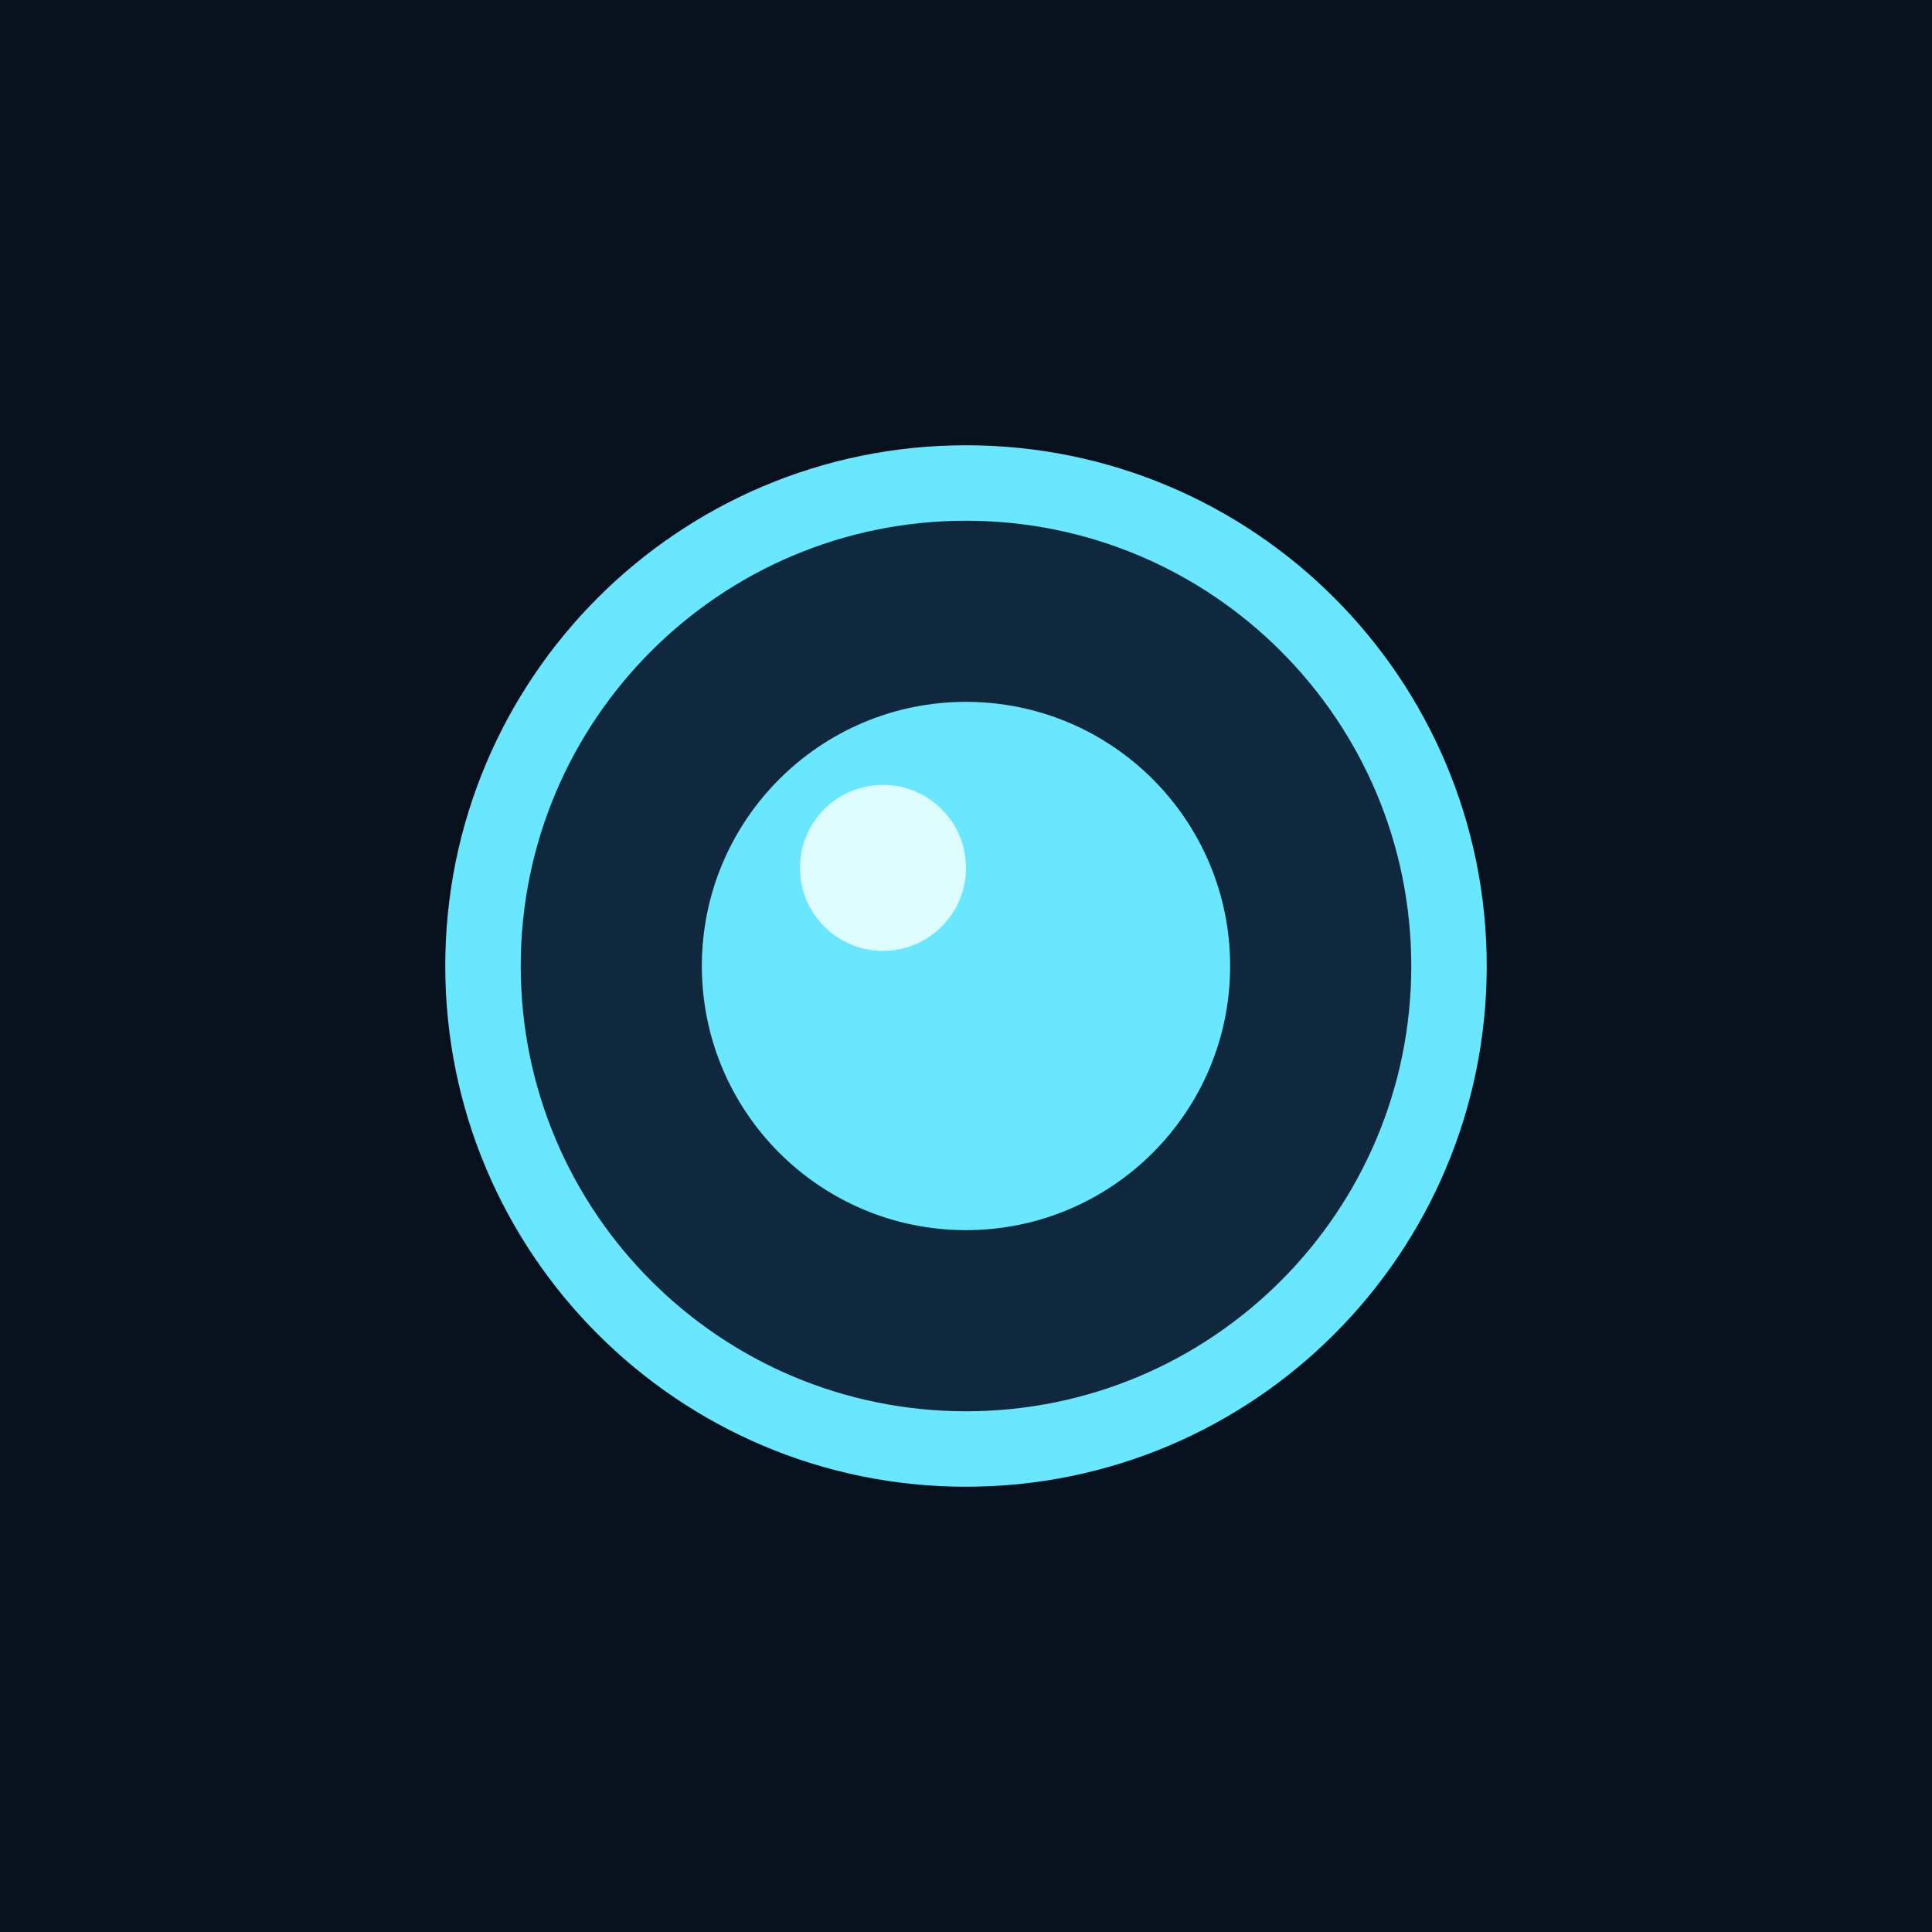
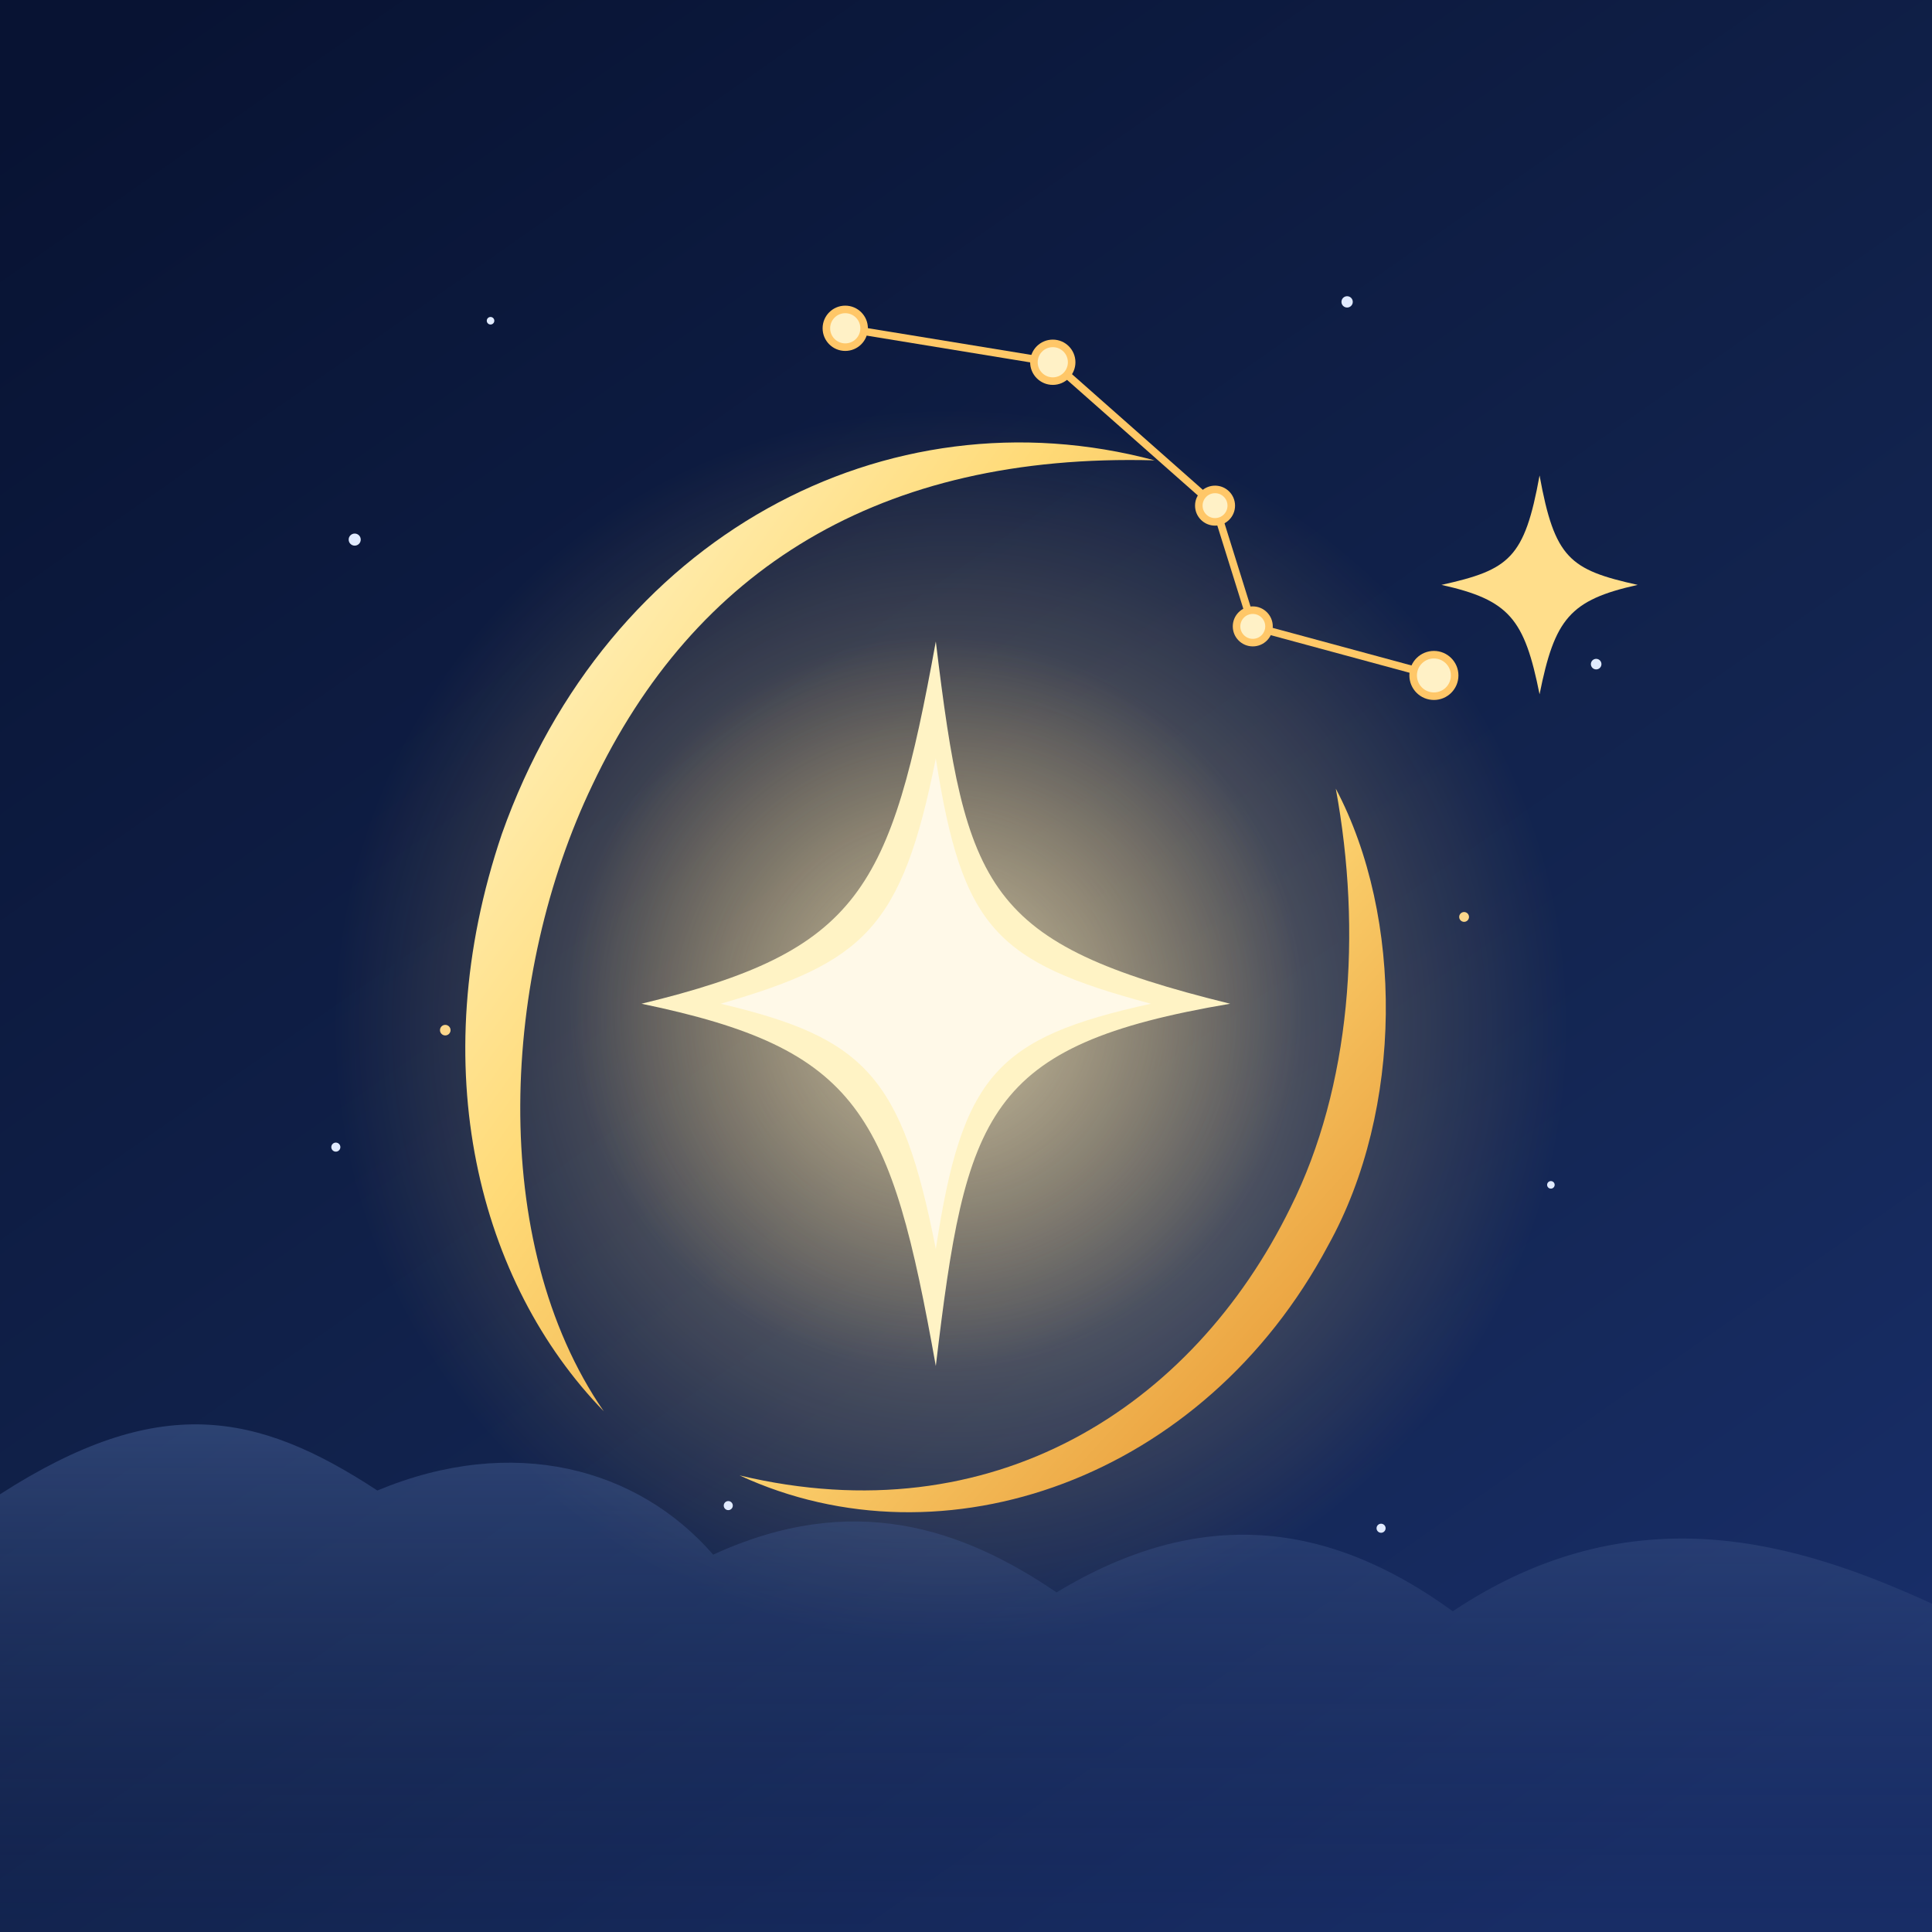
- <svg xmlns="http://www.w3.org/2000/svg" viewBox="0 0 512 512">
-   <rect width="512" height="512" fill="#07111d" />
-   <circle cx="256" cy="256" r="128" fill="#10283d" stroke="#68e7ff" stroke-width="20" />
-   <circle cx="256" cy="256" r="70" fill="#68e7ff" />
-   <circle cx="234" cy="230" r="22" fill="#eaffff" opacity=".9" />
+ <svg xmlns="http://www.w3.org/2000/svg" viewBox="0 0 512 512" role="img" aria-label="Lumen, étoile et constellation">
+   <defs>
+     <linearGradient id="sky" x1=".1" y1="0" x2=".8" y2="1">
+       <stop stop-color="#081333" />
+       <stop offset=".66" stop-color="#132551" />
+       <stop offset="1" stop-color="#182e69" />
+     </linearGradient>
+     <linearGradient id="gold" x1=".15" y1=".15" x2=".85" y2=".86">
+       <stop stop-color="#fff0b8" />
+       <stop offset=".38" stop-color="#ffda77" />
+       <stop offset="1" stop-color="#e89c39" />
+     </linearGradient>
+     <radialGradient id="glow">
+       <stop stop-color="#ffefbf" stop-opacity=".52" />
+       <stop offset="1" stop-color="#ffcc63" stop-opacity="0" />
+     </radialGradient>
+     <linearGradient id="cloud" x1="0" y1="0" x2="0" y2="1">
+       <stop stop-color="#49649b" stop-opacity=".5" />
+       <stop offset="1" stop-color="#14234e" stop-opacity=".13" />
+     </linearGradient>
+   </defs>
+   <rect width="512" height="512" fill="url(#sky)" />
+   <circle cx="252" cy="272" r="165" fill="url(#glow)" />
+   <g fill="#e1ebff">
+     <circle cx="94" cy="143" r="1.6" />
+     <circle cx="130" cy="85" r="1" />
+     <circle cx="357" cy="80" r="1.5" />
+     <circle cx="423" cy="176" r="1.4" />
+     <circle cx="89" cy="304" r="1.2" />
+     <circle cx="411" cy="314" r="1" />
+     <circle cx="366" cy="405" r="1.2" />
+     <circle cx="193" cy="399" r="1.2" />
+   </g>
+   <g fill="#fdd88b">
+     <circle cx="152" cy="189" r="1.5" />
+     <circle cx="388" cy="243" r="1.3" />
+     <circle cx="118" cy="273" r="1.4" />
+   </g>
+   <path d="M306 122C235 103 161 142 133 221c-21 62-6 119 27 153C129 329 133 258 157 208c27-57 76-88 149-86Z" fill="url(#gold)" />
+   <path d="M354 209c18 34 18 85-2 121-33 62-102 86-156 61 67 16 120-18 146-71 16-32 19-73 12-111Z" fill="url(#gold)" />
+   <circle cx="248" cy="266" r="97" fill="url(#glow)" />
+   <path d="M248 170c8 66 13 80 78 96-65 11-70 29-78 96-12-67-20-84-78-96 58-14 66-30 78-96Z" fill="#fff3c5" />
+   <path d="M248 201c7 45 16 54 57 65-41 9-50 19-57 65-9-46-19-56-57-65 38-11 48-20 57-65Z" fill="#fff9e8" />
+   <g stroke="#ffc867" stroke-width="2" stroke-linecap="round" stroke-linejoin="round" fill="none">
+     <path d="M224 87 279 96 322 134 332 166 380 179" />
+   </g>
+   <g fill="#fff1c6" stroke="#ffc768" stroke-width="2">
+     <circle cx="224" cy="87" r="5" />
+     <circle cx="279" cy="96" r="5" />
+     <circle cx="322" cy="134" r="4.3" />
+     <circle cx="332" cy="166" r="4.3" />
+     <circle cx="380" cy="179" r="5.5" />
+   </g>
+   <path d="M408 126c4 22 8 25 26 29-18 4-22 9-26 29-4-20-8-25-26-29 18-4 22-7 26-29Z" fill="#ffde8b" />
+   <path d="M0 396c42-27 68-22 100-1 36-15 69-6 89 17 37-17 66-7 91 10 38-23 72-19 105 5 48-32 92-18 127-2v87H0Z" fill="url(#cloud)" />
</svg>
